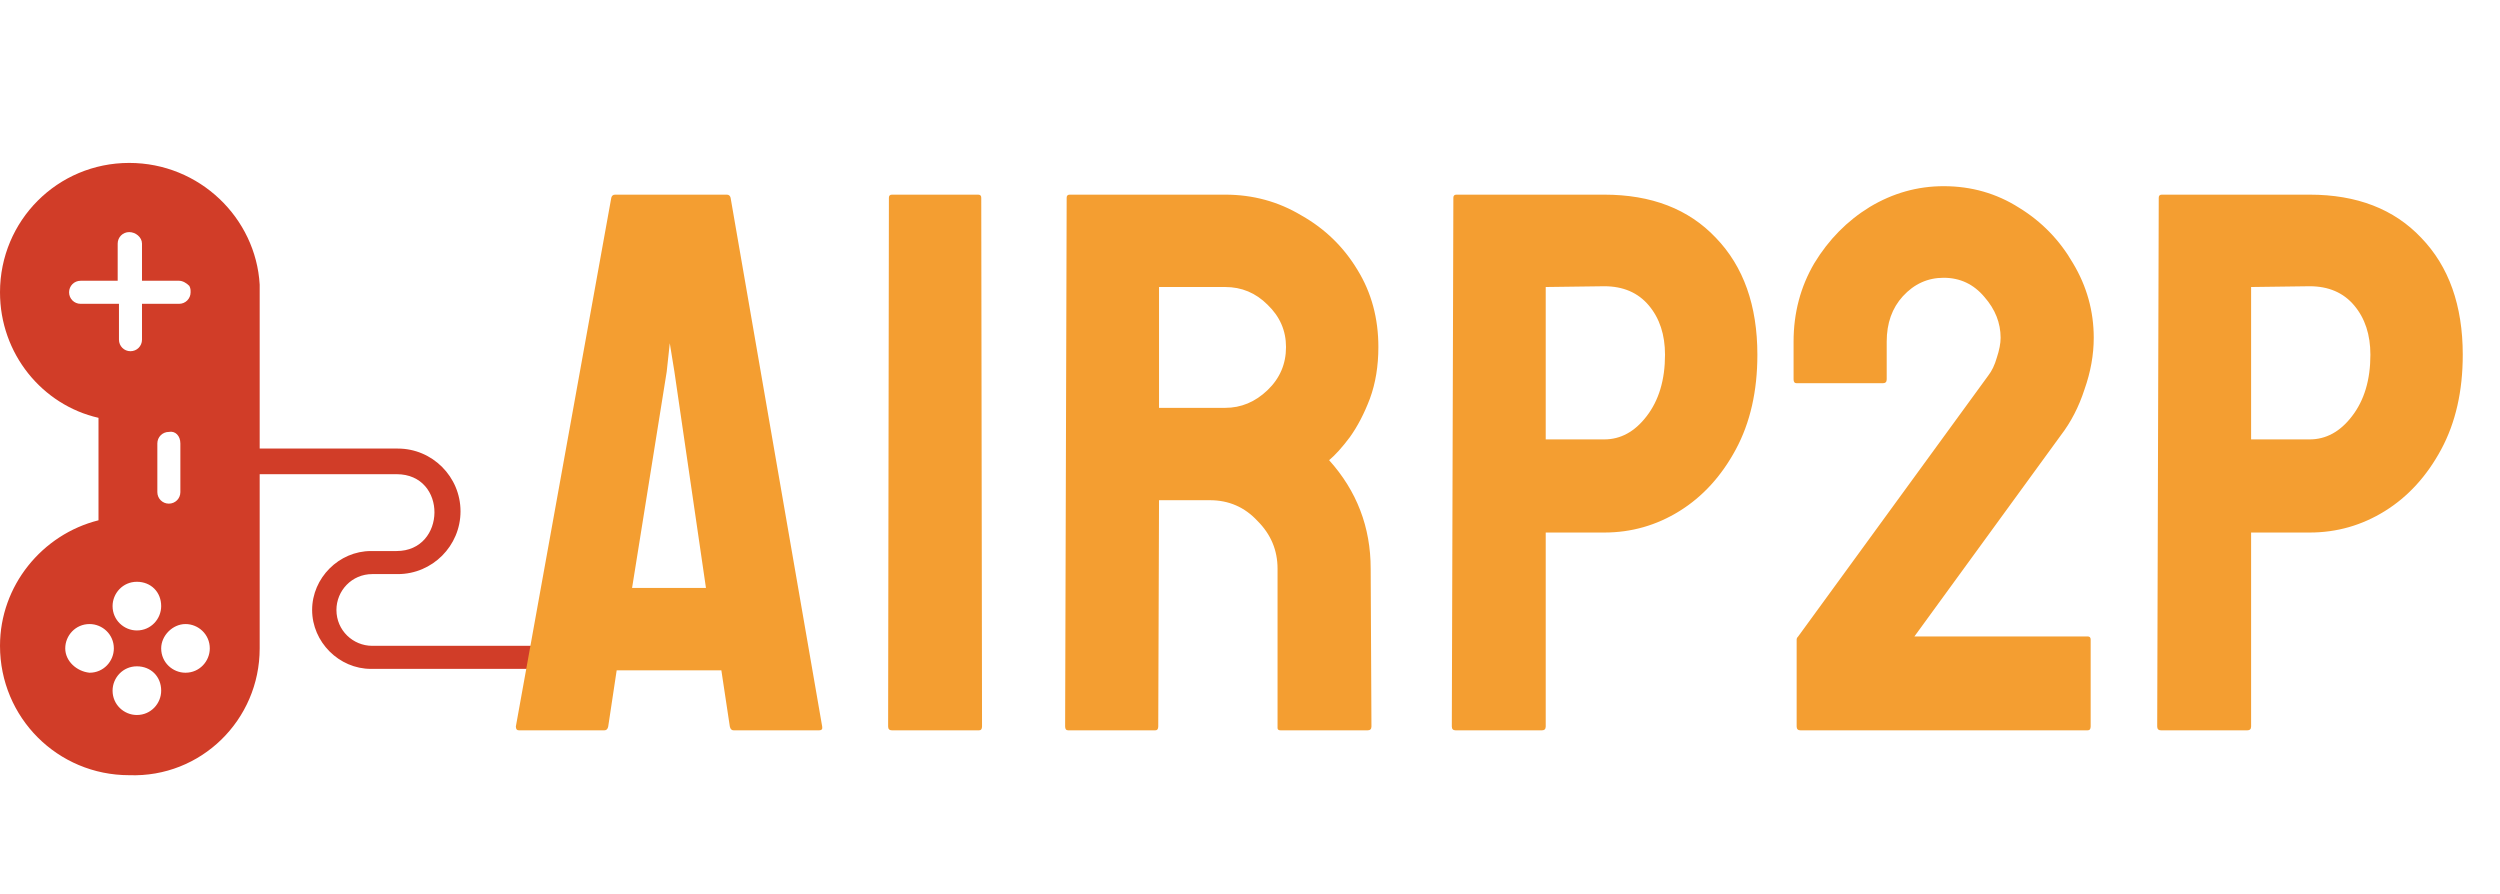
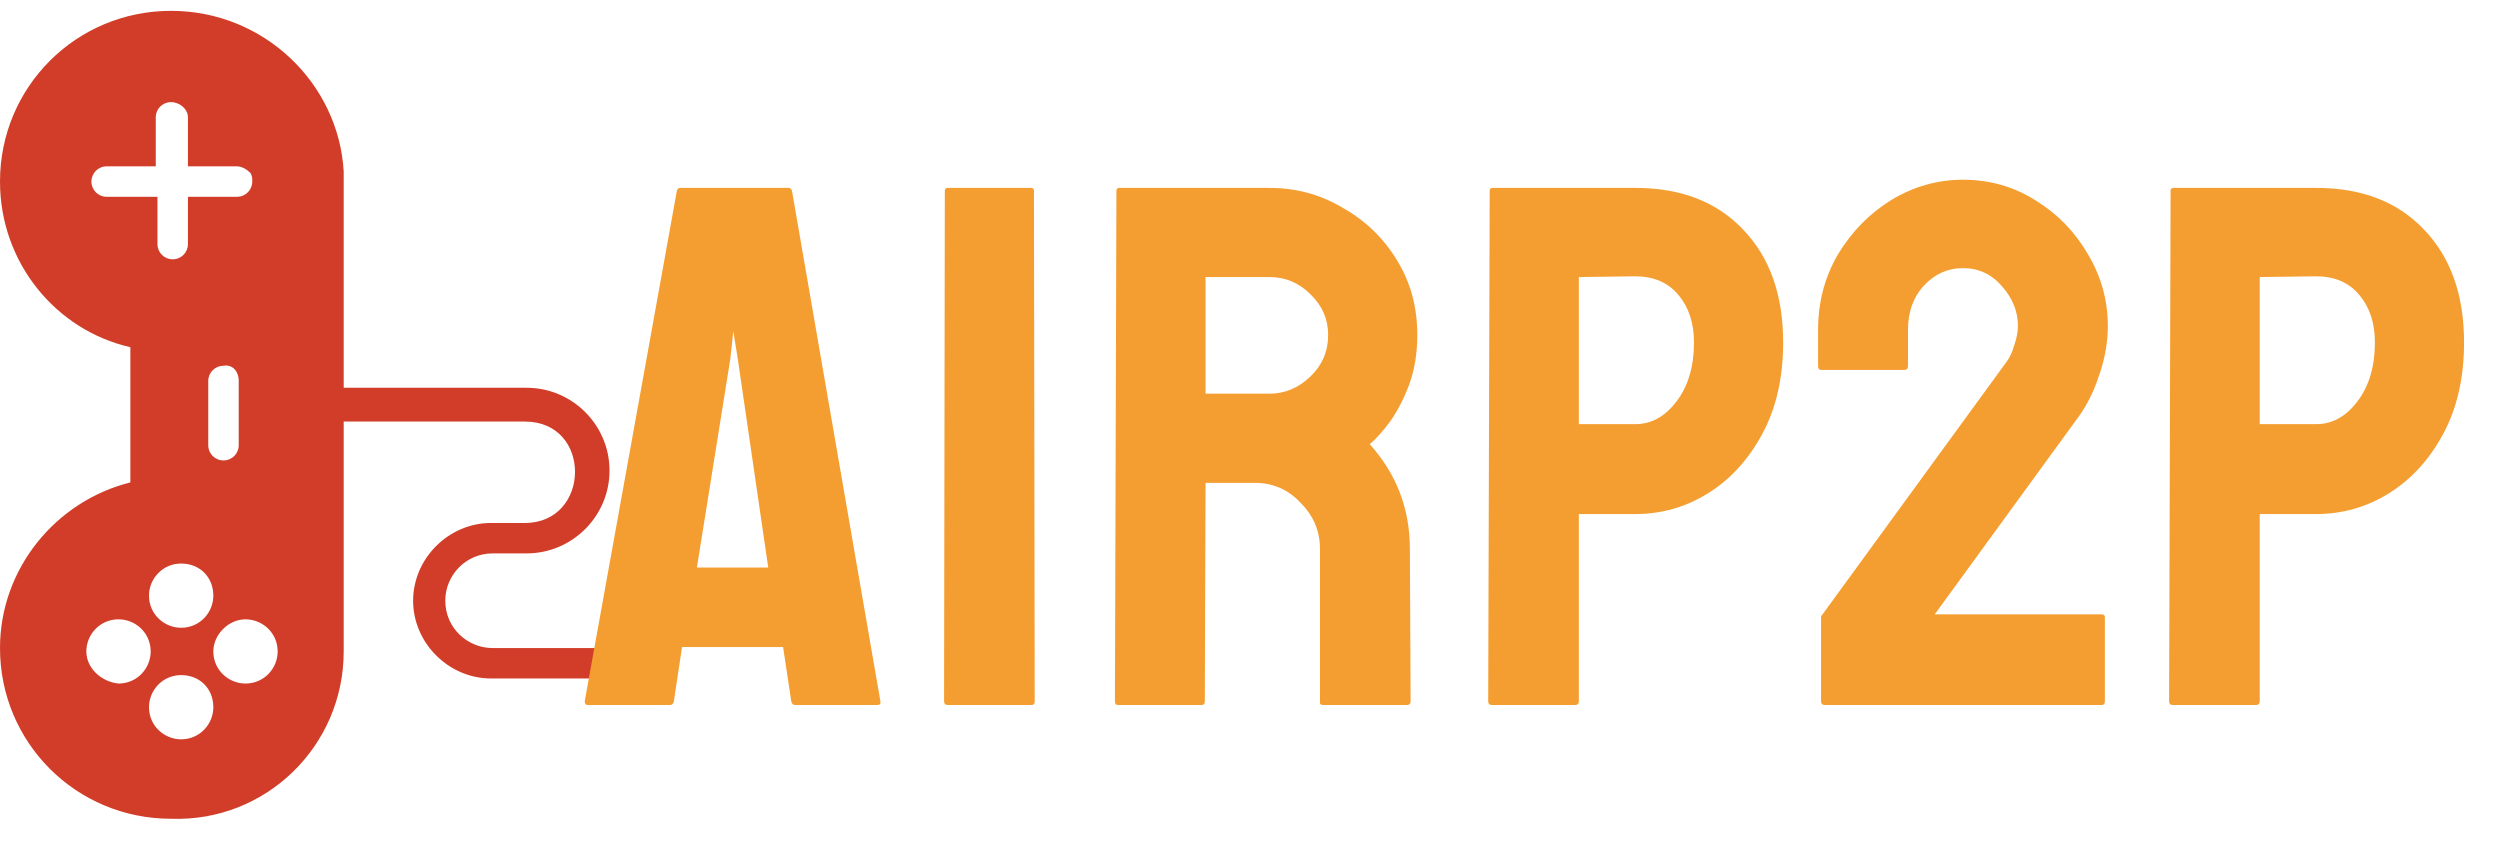
- <svg xmlns="http://www.w3.org/2000/svg" width="445" height="159" viewBox="0 0 445 159" fill="none">
-   <path d="M-1.16239e-06 52.028C-1.03189e-06 62.972 7.514 72.093 17.533 74.373L17.533 92.613C7.514 95.121 -5.39764e-07 104.241 -4.11975e-07 114.957C-2.59717e-07 127.725 10.246 137.985 22.998 137.985C35.749 138.441 46.223 128.181 46.223 115.413L46.223 84.405L70.587 84.405C79.695 84.405 79.467 98.085 70.587 98.085L66.033 98.085C60.34 98.085 55.559 102.873 55.559 108.573C55.559 114.273 60.34 119.061 66.033 119.061L94.951 119.061C96.089 119.061 97 118.149 97 117.009C97 115.869 96.089 114.957 94.951 114.957L66.261 114.957C62.845 114.957 59.885 112.221 59.885 108.573C59.885 105.153 62.617 102.189 66.261 102.189L70.815 102.189C76.962 102.189 81.972 97.173 81.972 91.017C81.972 84.861 76.962 79.845 70.815 79.845L46.223 79.845C46.223 59.324 46.223 51.344 46.223 50.66C45.54 38.804 35.521 29 22.998 29C10.246 29 -1.31465e-06 39.26 -1.16239e-06 52.028ZM11.613 115.413C11.613 113.133 13.434 111.081 15.939 111.081C18.216 111.081 20.265 112.905 20.265 115.413C20.265 117.693 18.444 119.745 15.939 119.745C13.662 119.517 11.613 117.693 11.613 115.413ZM28.69 122.937C28.69 125.217 26.869 127.269 24.364 127.269C22.087 127.269 20.038 125.445 20.038 122.937C20.038 120.657 21.859 118.605 24.364 118.605C26.869 118.605 28.69 120.429 28.69 122.937ZM37.343 115.413C37.343 117.693 35.521 119.745 33.016 119.745C30.739 119.745 28.69 117.921 28.69 115.413C28.69 113.133 30.739 111.081 33.016 111.081C35.293 111.081 37.343 112.905 37.343 115.413ZM28.69 107.889C28.69 110.169 26.869 112.221 24.364 112.221C22.087 112.221 20.038 110.397 20.038 107.889C20.038 105.609 21.859 103.557 24.364 103.557C26.869 103.557 28.69 105.381 28.69 107.889ZM32.106 78.933L32.106 87.597C32.106 88.737 31.195 89.649 30.056 89.649C28.918 89.649 28.007 88.737 28.007 87.597L28.007 78.933C28.007 77.793 28.918 76.881 30.056 76.881C31.195 76.653 32.106 77.565 32.106 78.933ZM25.275 43.364L25.275 49.976L31.878 49.976C32.561 49.976 33.244 50.432 33.7 50.888C33.927 51.344 33.927 51.572 33.927 52.028C33.927 53.168 33.016 54.08 31.878 54.08L25.275 54.08L25.275 60.464C25.275 61.604 24.364 62.516 23.225 62.516C22.087 62.516 21.176 61.604 21.176 60.464L21.176 54.08L14.345 54.08C13.207 54.08 12.296 53.168 12.296 52.028C12.296 50.888 13.207 49.976 14.345 49.976L20.948 49.976L20.948 43.364C20.948 42.224 21.859 41.312 22.998 41.312C24.136 41.312 25.275 42.224 25.275 43.364Z" fill="#D13D28" />
-   <path d="M91.822 129.315L108.81 35.196C108.901 34.831 109.13 34.648 109.495 34.648H129.36C129.725 34.648 129.954 34.831 130.045 35.196L146.348 129.315C146.439 129.772 146.257 130 145.8 130H130.593C130.228 130 129.999 129.772 129.908 129.315L128.401 119.314H109.769L108.262 129.315C108.171 129.772 107.942 130 107.577 130H92.37C92.005 130 91.822 129.772 91.822 129.315ZM112.509 104.655H125.661L120.044 66.158L119.222 61.089L118.674 66.158L112.509 104.655ZM158.772 130C158.316 130 158.087 129.772 158.087 129.315L158.224 35.196C158.224 34.831 158.407 34.648 158.772 34.648H174.116C174.482 34.648 174.664 34.831 174.664 35.196L174.801 129.315C174.801 129.772 174.619 130 174.253 130H158.772ZM190.14 130C189.775 130 189.592 129.772 189.592 129.315L189.866 35.196C189.866 34.831 190.049 34.648 190.414 34.648H218.088C223.02 34.648 227.541 35.881 231.651 38.347C235.852 40.722 239.186 43.964 241.652 48.074C244.118 52.093 245.351 56.659 245.351 61.774C245.351 65.153 244.849 68.213 243.844 70.953C242.839 73.602 241.652 75.885 240.282 77.803C238.912 79.63 237.679 81 236.583 81.913C241.515 87.393 243.981 93.832 243.981 101.23L244.118 129.315C244.118 129.772 243.89 130 243.433 130H227.952C227.587 130 227.404 129.863 227.404 129.589V101.23C227.404 97.942 226.217 95.111 223.842 92.736C221.559 90.27 218.727 89.037 215.348 89.037H206.306L206.169 129.315C206.169 129.772 205.986 130 205.621 130H190.14ZM206.306 72.597H218.088C220.919 72.597 223.431 71.547 225.623 69.446C227.815 67.345 228.911 64.788 228.911 61.774C228.911 58.851 227.815 56.34 225.623 54.239C223.522 52.138 221.011 51.088 218.088 51.088H206.306V72.597ZM259.109 130C258.652 130 258.424 129.772 258.424 129.315L258.698 35.196C258.698 34.831 258.88 34.648 259.246 34.648H285.55C293.952 34.648 300.574 37.205 305.415 42.32C310.347 47.435 312.813 54.376 312.813 63.144C312.813 69.629 311.534 75.246 308.977 79.995C306.419 84.744 303.086 88.398 298.976 90.955C294.866 93.512 290.39 94.791 285.55 94.791H275.138V129.315C275.138 129.772 274.909 130 274.453 130H259.109ZM275.138 78.214H285.55C288.472 78.214 290.984 76.844 293.085 74.104C295.277 71.273 296.373 67.619 296.373 63.144C296.373 59.582 295.414 56.659 293.496 54.376C291.578 52.093 288.929 50.951 285.55 50.951L275.138 51.088V78.214ZM320.489 130C320.032 130 319.804 129.772 319.804 129.315V113.834C319.804 113.651 319.895 113.469 320.078 113.286L353.917 66.843C354.556 66.021 355.059 64.971 355.424 63.692C355.881 62.322 356.109 61.135 356.109 60.13C356.109 57.481 355.15 55.061 353.232 52.869C351.314 50.586 348.894 49.444 345.971 49.444C343.14 49.444 340.719 50.54 338.71 52.732C336.792 54.833 335.833 57.527 335.833 60.815V67.528C335.833 67.985 335.605 68.213 335.148 68.213H319.804C319.439 68.213 319.256 67.985 319.256 67.528V60.815C319.256 55.7 320.489 51.042 322.955 46.841C325.512 42.64 328.8 39.306 332.819 36.84C336.929 34.374 341.313 33.141 345.971 33.141C350.903 33.141 355.378 34.42 359.397 36.977C363.416 39.443 366.612 42.731 368.987 46.841C371.453 50.951 372.686 55.381 372.686 60.13C372.686 63.144 372.138 66.204 371.042 69.309C370.037 72.414 368.622 75.154 366.795 77.529L340.765 113.286H371.59C371.955 113.286 372.138 113.469 372.138 113.834V129.315C372.138 129.772 371.955 130 371.59 130H320.489ZM384.667 130C384.21 130 383.982 129.772 383.982 129.315L384.256 35.196C384.256 34.831 384.439 34.648 384.804 34.648H411.108C419.511 34.648 426.132 37.205 430.973 42.32C435.905 47.435 438.371 54.376 438.371 63.144C438.371 69.629 437.092 75.246 434.535 79.995C431.978 84.744 428.644 88.398 424.534 90.955C420.424 93.512 415.949 94.791 411.108 94.791H400.696V129.315C400.696 129.772 400.468 130 400.011 130H384.667ZM400.696 78.214H411.108C414.031 78.214 416.542 76.844 418.643 74.104C420.835 71.273 421.931 67.619 421.931 63.144C421.931 59.582 420.972 56.659 419.054 54.376C417.136 52.093 414.487 50.951 411.108 50.951L400.696 51.088V78.214Z" fill="#F49E31" />
+ <svg xmlns="http://www.w3.org/2000/svg" width="461" height="159" viewBox="0 0 461 159" fill="none">
+   <path d="M3.75384e-07 33.479C5.53784e-07 48.439 10.303 60.906 24.04 64.023L24.04 88.957C10.303 92.385 1.2265e-06 104.852 1.40118e-06 119.501C1.60932e-06 136.955 14.049 150.98 31.533 150.98C49.016 151.603 63.378 137.578 63.378 120.124L63.378 77.737L96.784 77.737C109.272 77.737 108.96 96.437 96.784 96.437L90.54 96.437C82.735 96.437 76.178 102.982 76.178 110.774C76.178 118.566 82.735 125.111 90.54 125.111L119.19 125.111C120.751 125.111 122 123.864 122 122.306C122 120.748 120.751 119.501 119.19 119.501L90.852 119.501C86.169 119.501 82.11 115.761 82.11 110.774C82.11 106.099 85.857 102.047 90.852 102.047L97.096 102.047C105.526 102.047 112.394 95.19 112.394 86.775C112.394 78.36 105.526 71.503 97.096 71.503L63.378 71.503C63.378 43.453 63.378 32.544 63.378 31.609C62.441 15.402 48.704 2 31.533 2C14.049 2 1.6725e-07 16.025 3.75384e-07 33.479ZM15.922 120.124C15.922 117.008 18.42 114.203 21.855 114.203C24.977 114.203 27.786 116.696 27.786 120.124C27.786 123.241 25.289 126.046 21.855 126.046C18.732 125.734 15.922 123.241 15.922 120.124ZM39.338 130.41C39.338 133.526 36.84 136.331 33.406 136.331C30.284 136.331 27.474 133.838 27.474 130.41C27.474 127.293 29.972 124.488 33.406 124.488C36.84 124.488 39.338 126.981 39.338 130.41ZM51.202 120.124C51.202 123.241 48.704 126.046 45.27 126.046C42.148 126.046 39.338 123.553 39.338 120.124C39.338 117.008 42.148 114.203 45.27 114.203C48.392 114.203 51.202 116.696 51.202 120.124ZM39.338 109.839C39.338 112.956 36.84 115.761 33.406 115.761C30.284 115.761 27.474 113.267 27.474 109.839C27.474 106.722 29.972 103.917 33.406 103.917C36.84 103.917 39.338 106.411 39.338 109.839ZM44.021 70.257L44.021 82.1C44.021 83.659 42.772 84.905 41.211 84.905C39.65 84.905 38.401 83.659 38.401 82.1L38.401 70.257C38.401 68.698 39.65 67.451 41.211 67.451C42.772 67.14 44.021 68.386 44.021 70.257ZM34.655 21.635L34.655 30.674L43.709 30.674C44.645 30.674 45.582 31.297 46.207 31.921C46.519 32.544 46.519 32.856 46.519 33.479C46.519 35.037 45.27 36.284 43.709 36.284L34.655 36.284L34.655 45.011C34.655 46.569 33.406 47.816 31.845 47.816C30.284 47.816 29.035 46.569 29.035 45.011L29.035 36.284L19.669 36.284C18.108 36.284 16.859 35.037 16.859 33.479C16.859 31.921 18.108 30.674 19.669 30.674L28.723 30.674L28.723 21.635C28.723 20.077 29.972 18.83 31.533 18.83C33.094 18.83 34.655 20.077 34.655 21.635Z" fill="#D13D28" />
+   <path d="M107.822 129.315L124.81 35.196C124.901 34.831 125.13 34.648 125.495 34.648H145.36C145.725 34.648 145.954 34.831 146.045 35.196L162.348 129.315C162.439 129.772 162.257 130 161.8 130H146.593C146.228 130 145.999 129.772 145.908 129.315L144.401 119.314H125.769L124.262 129.315C124.171 129.772 123.942 130 123.577 130H108.37C108.005 130 107.822 129.772 107.822 129.315ZM128.509 104.655H141.661L136.044 66.158L135.222 61.089L134.674 66.158L128.509 104.655ZM174.772 130C174.316 130 174.087 129.772 174.087 129.315L174.224 35.196C174.224 34.831 174.407 34.648 174.772 34.648H190.116C190.482 34.648 190.664 34.831 190.664 35.196L190.801 129.315C190.801 129.772 190.619 130 190.253 130H174.772ZM206.14 130C205.775 130 205.592 129.772 205.592 129.315L205.866 35.196C205.866 34.831 206.049 34.648 206.414 34.648H234.088C239.02 34.648 243.541 35.881 247.651 38.347C251.852 40.722 255.186 43.964 257.652 48.074C260.118 52.093 261.351 56.659 261.351 61.774C261.351 65.153 260.849 68.213 259.844 70.953C258.839 73.602 257.652 75.885 256.282 77.803C254.912 79.63 253.679 81 252.583 81.913C257.515 87.393 259.981 93.832 259.981 101.23L260.118 129.315C260.118 129.772 259.89 130 259.433 130H243.952C243.587 130 243.404 129.863 243.404 129.589V101.23C243.404 97.942 242.217 95.111 239.842 92.736C237.559 90.27 234.727 89.037 231.348 89.037H222.306L222.169 129.315C222.169 129.772 221.986 130 221.621 130H206.14ZM222.306 72.597H234.088C236.919 72.597 239.431 71.547 241.623 69.446C243.815 67.345 244.911 64.788 244.911 61.774C244.911 58.851 243.815 56.34 241.623 54.239C239.522 52.138 237.011 51.088 234.088 51.088H222.306V72.597ZM275.109 130C274.652 130 274.424 129.772 274.424 129.315L274.698 35.196C274.698 34.831 274.88 34.648 275.246 34.648H301.55C309.952 34.648 316.574 37.205 321.415 42.32C326.347 47.435 328.813 54.376 328.813 63.144C328.813 69.629 327.534 75.246 324.977 79.995C322.419 84.744 319.086 88.398 314.976 90.955C310.866 93.512 306.39 94.791 301.55 94.791H291.138V129.315C291.138 129.772 290.909 130 290.453 130H275.109ZM291.138 78.214H301.55C304.472 78.214 306.984 76.844 309.085 74.104C311.277 71.273 312.373 67.619 312.373 63.144C312.373 59.582 311.414 56.659 309.496 54.376C307.578 52.093 304.929 50.951 301.55 50.951L291.138 51.088V78.214ZM336.489 130C336.032 130 335.804 129.772 335.804 129.315V113.834C335.804 113.651 335.895 113.469 336.078 113.286L369.917 66.843C370.556 66.021 371.059 64.971 371.424 63.692C371.881 62.322 372.109 61.135 372.109 60.13C372.109 57.481 371.15 55.061 369.232 52.869C367.314 50.586 364.894 49.444 361.971 49.444C359.14 49.444 356.719 50.54 354.71 52.732C352.792 54.833 351.833 57.527 351.833 60.815V67.528C351.833 67.985 351.605 68.213 351.148 68.213H335.804C335.439 68.213 335.256 67.985 335.256 67.528V60.815C335.256 55.7 336.489 51.042 338.955 46.841C341.512 42.64 344.8 39.306 348.819 36.84C352.929 34.374 357.313 33.141 361.971 33.141C366.903 33.141 371.378 34.42 375.397 36.977C379.416 39.443 382.612 42.731 384.987 46.841C387.453 50.951 388.686 55.381 388.686 60.13C388.686 63.144 388.138 66.204 387.042 69.309C386.037 72.414 384.622 75.154 382.795 77.529L356.765 113.286H387.59C387.955 113.286 388.138 113.469 388.138 113.834V129.315C388.138 129.772 387.955 130 387.59 130H336.489ZM400.667 130C400.21 130 399.982 129.772 399.982 129.315L400.256 35.196C400.256 34.831 400.439 34.648 400.804 34.648H427.108C435.511 34.648 442.132 37.205 446.973 42.32C451.905 47.435 454.371 54.376 454.371 63.144C454.371 69.629 453.092 75.246 450.535 79.995C447.978 84.744 444.644 88.398 440.534 90.955C436.424 93.512 431.949 94.791 427.108 94.791H416.696V129.315C416.696 129.772 416.468 130 416.011 130H400.667ZM416.696 78.214H427.108C430.031 78.214 432.542 76.844 434.643 74.104C436.835 71.273 437.931 67.619 437.931 63.144C437.931 59.582 436.972 56.659 435.054 54.376C433.136 52.093 430.487 50.951 427.108 50.951L416.696 51.088V78.214Z" fill="#F49E31" />
</svg>
